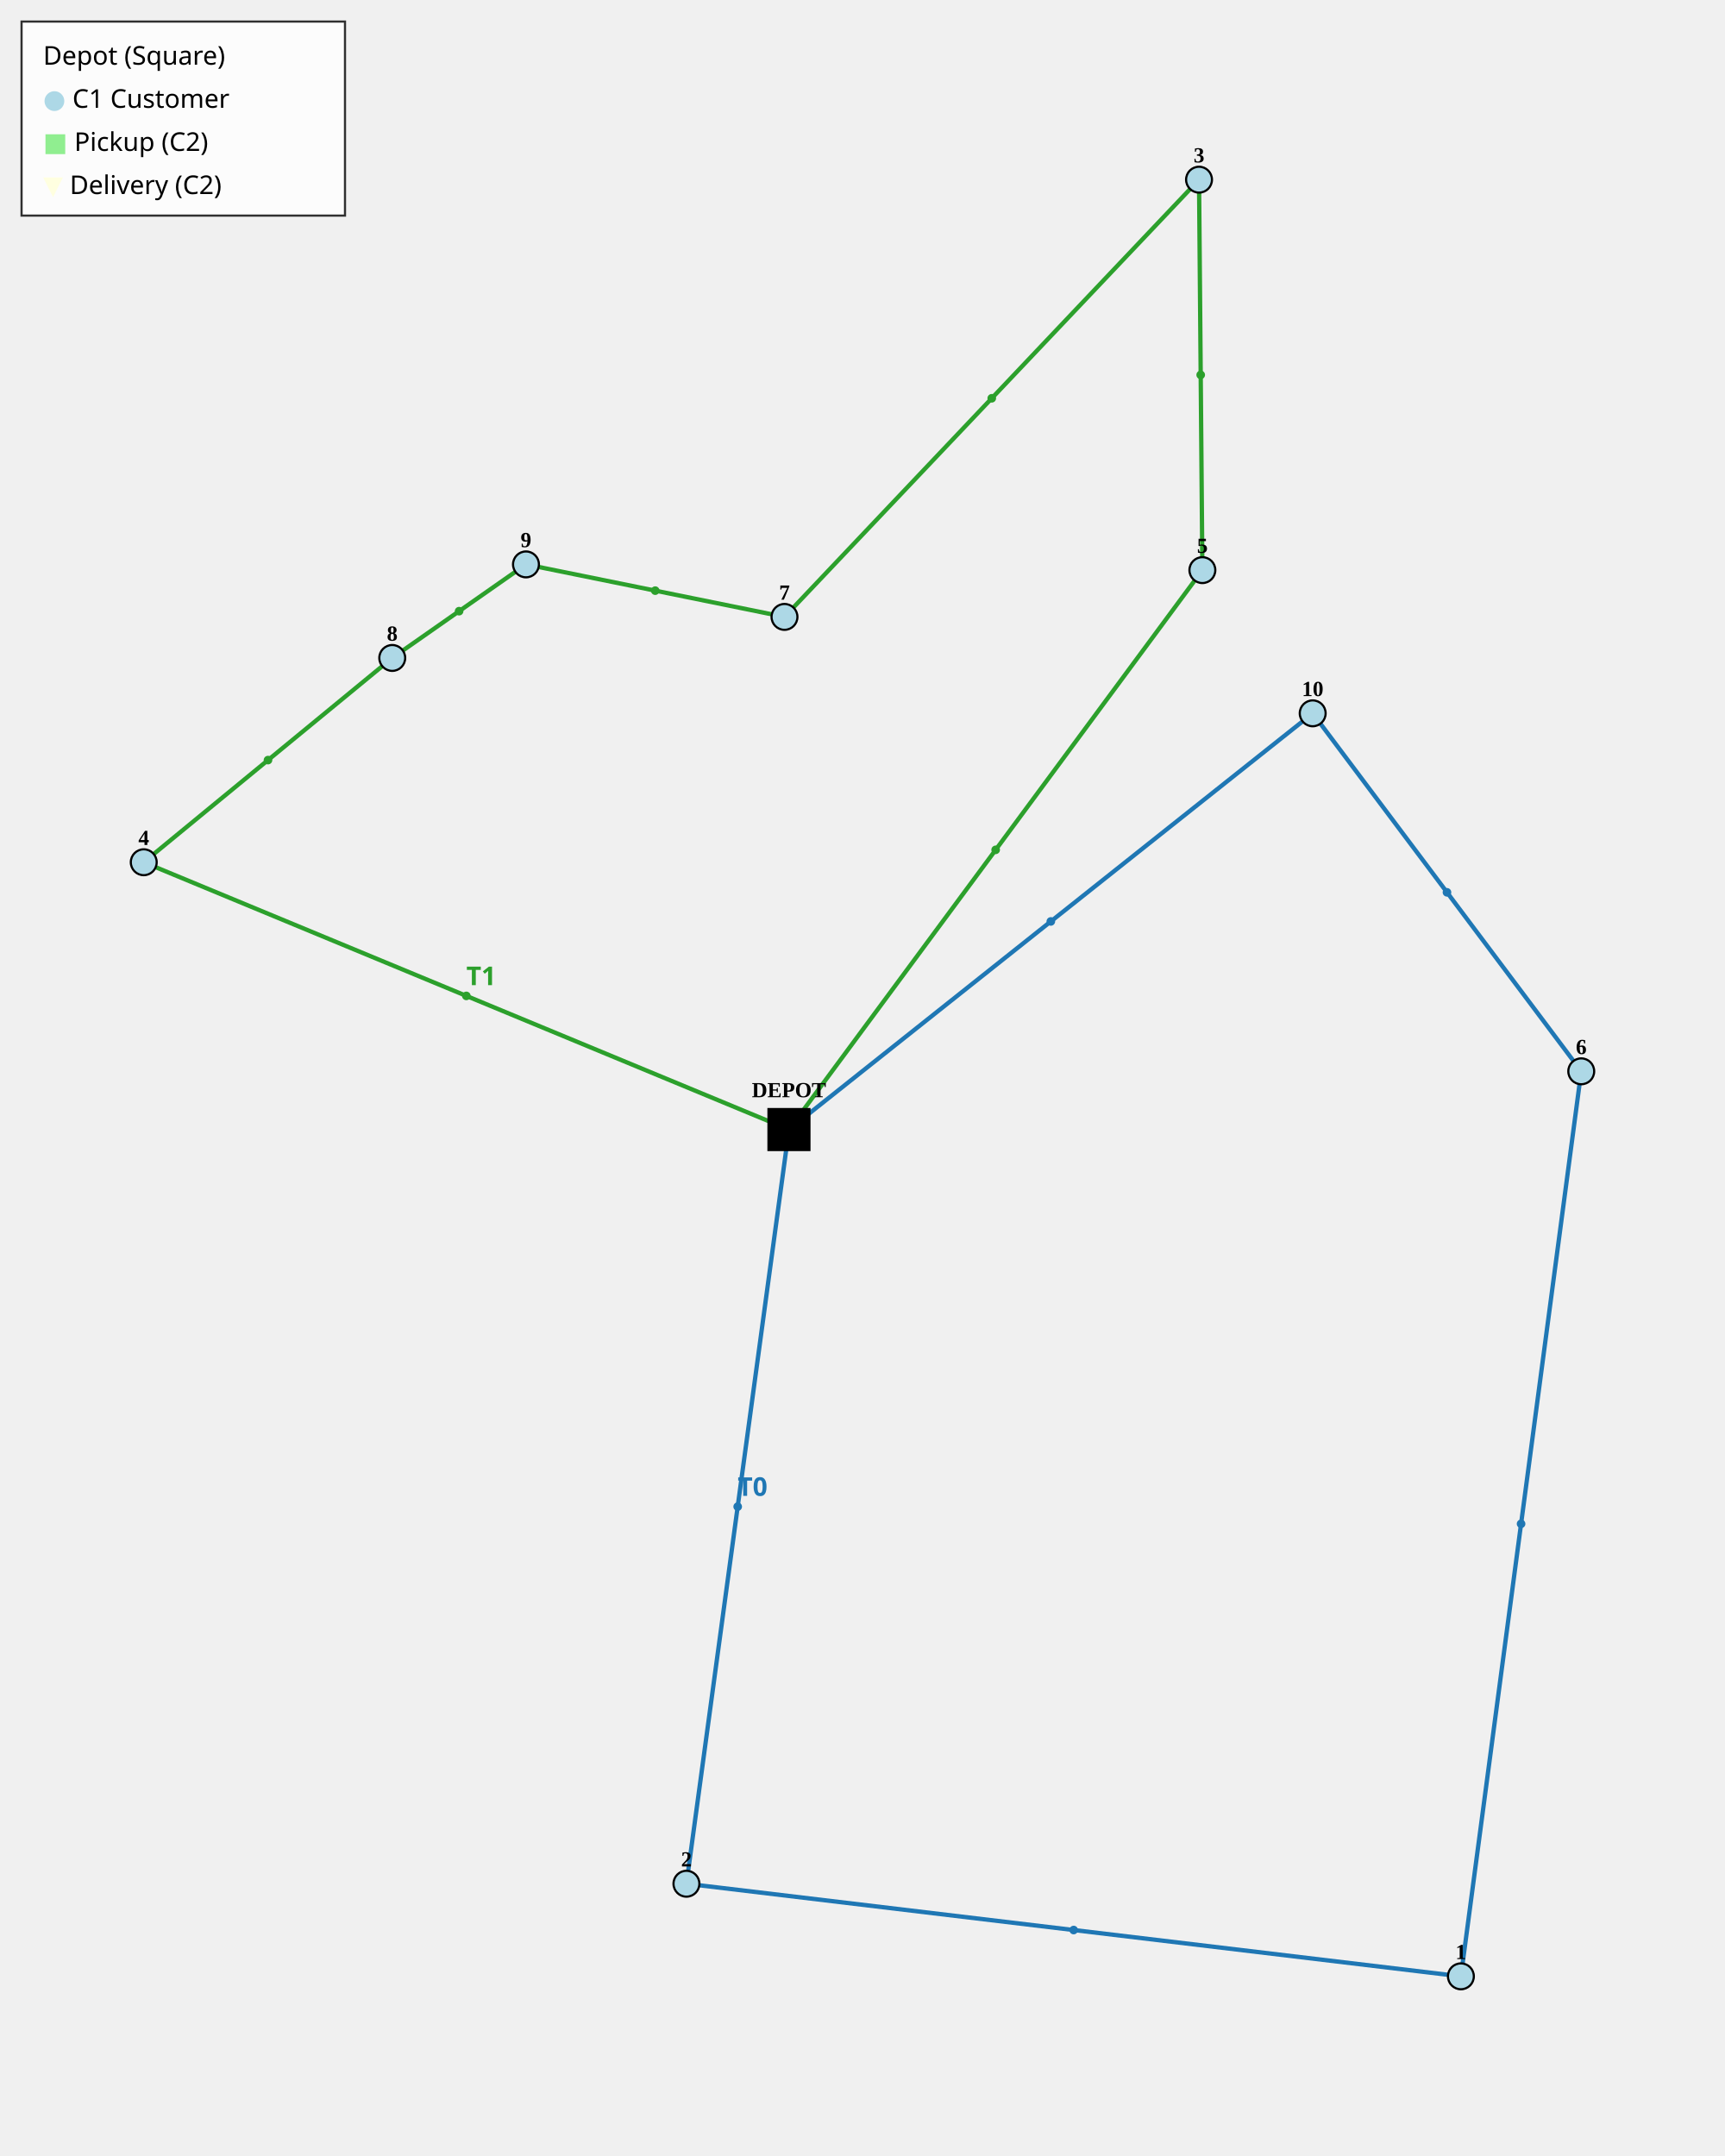
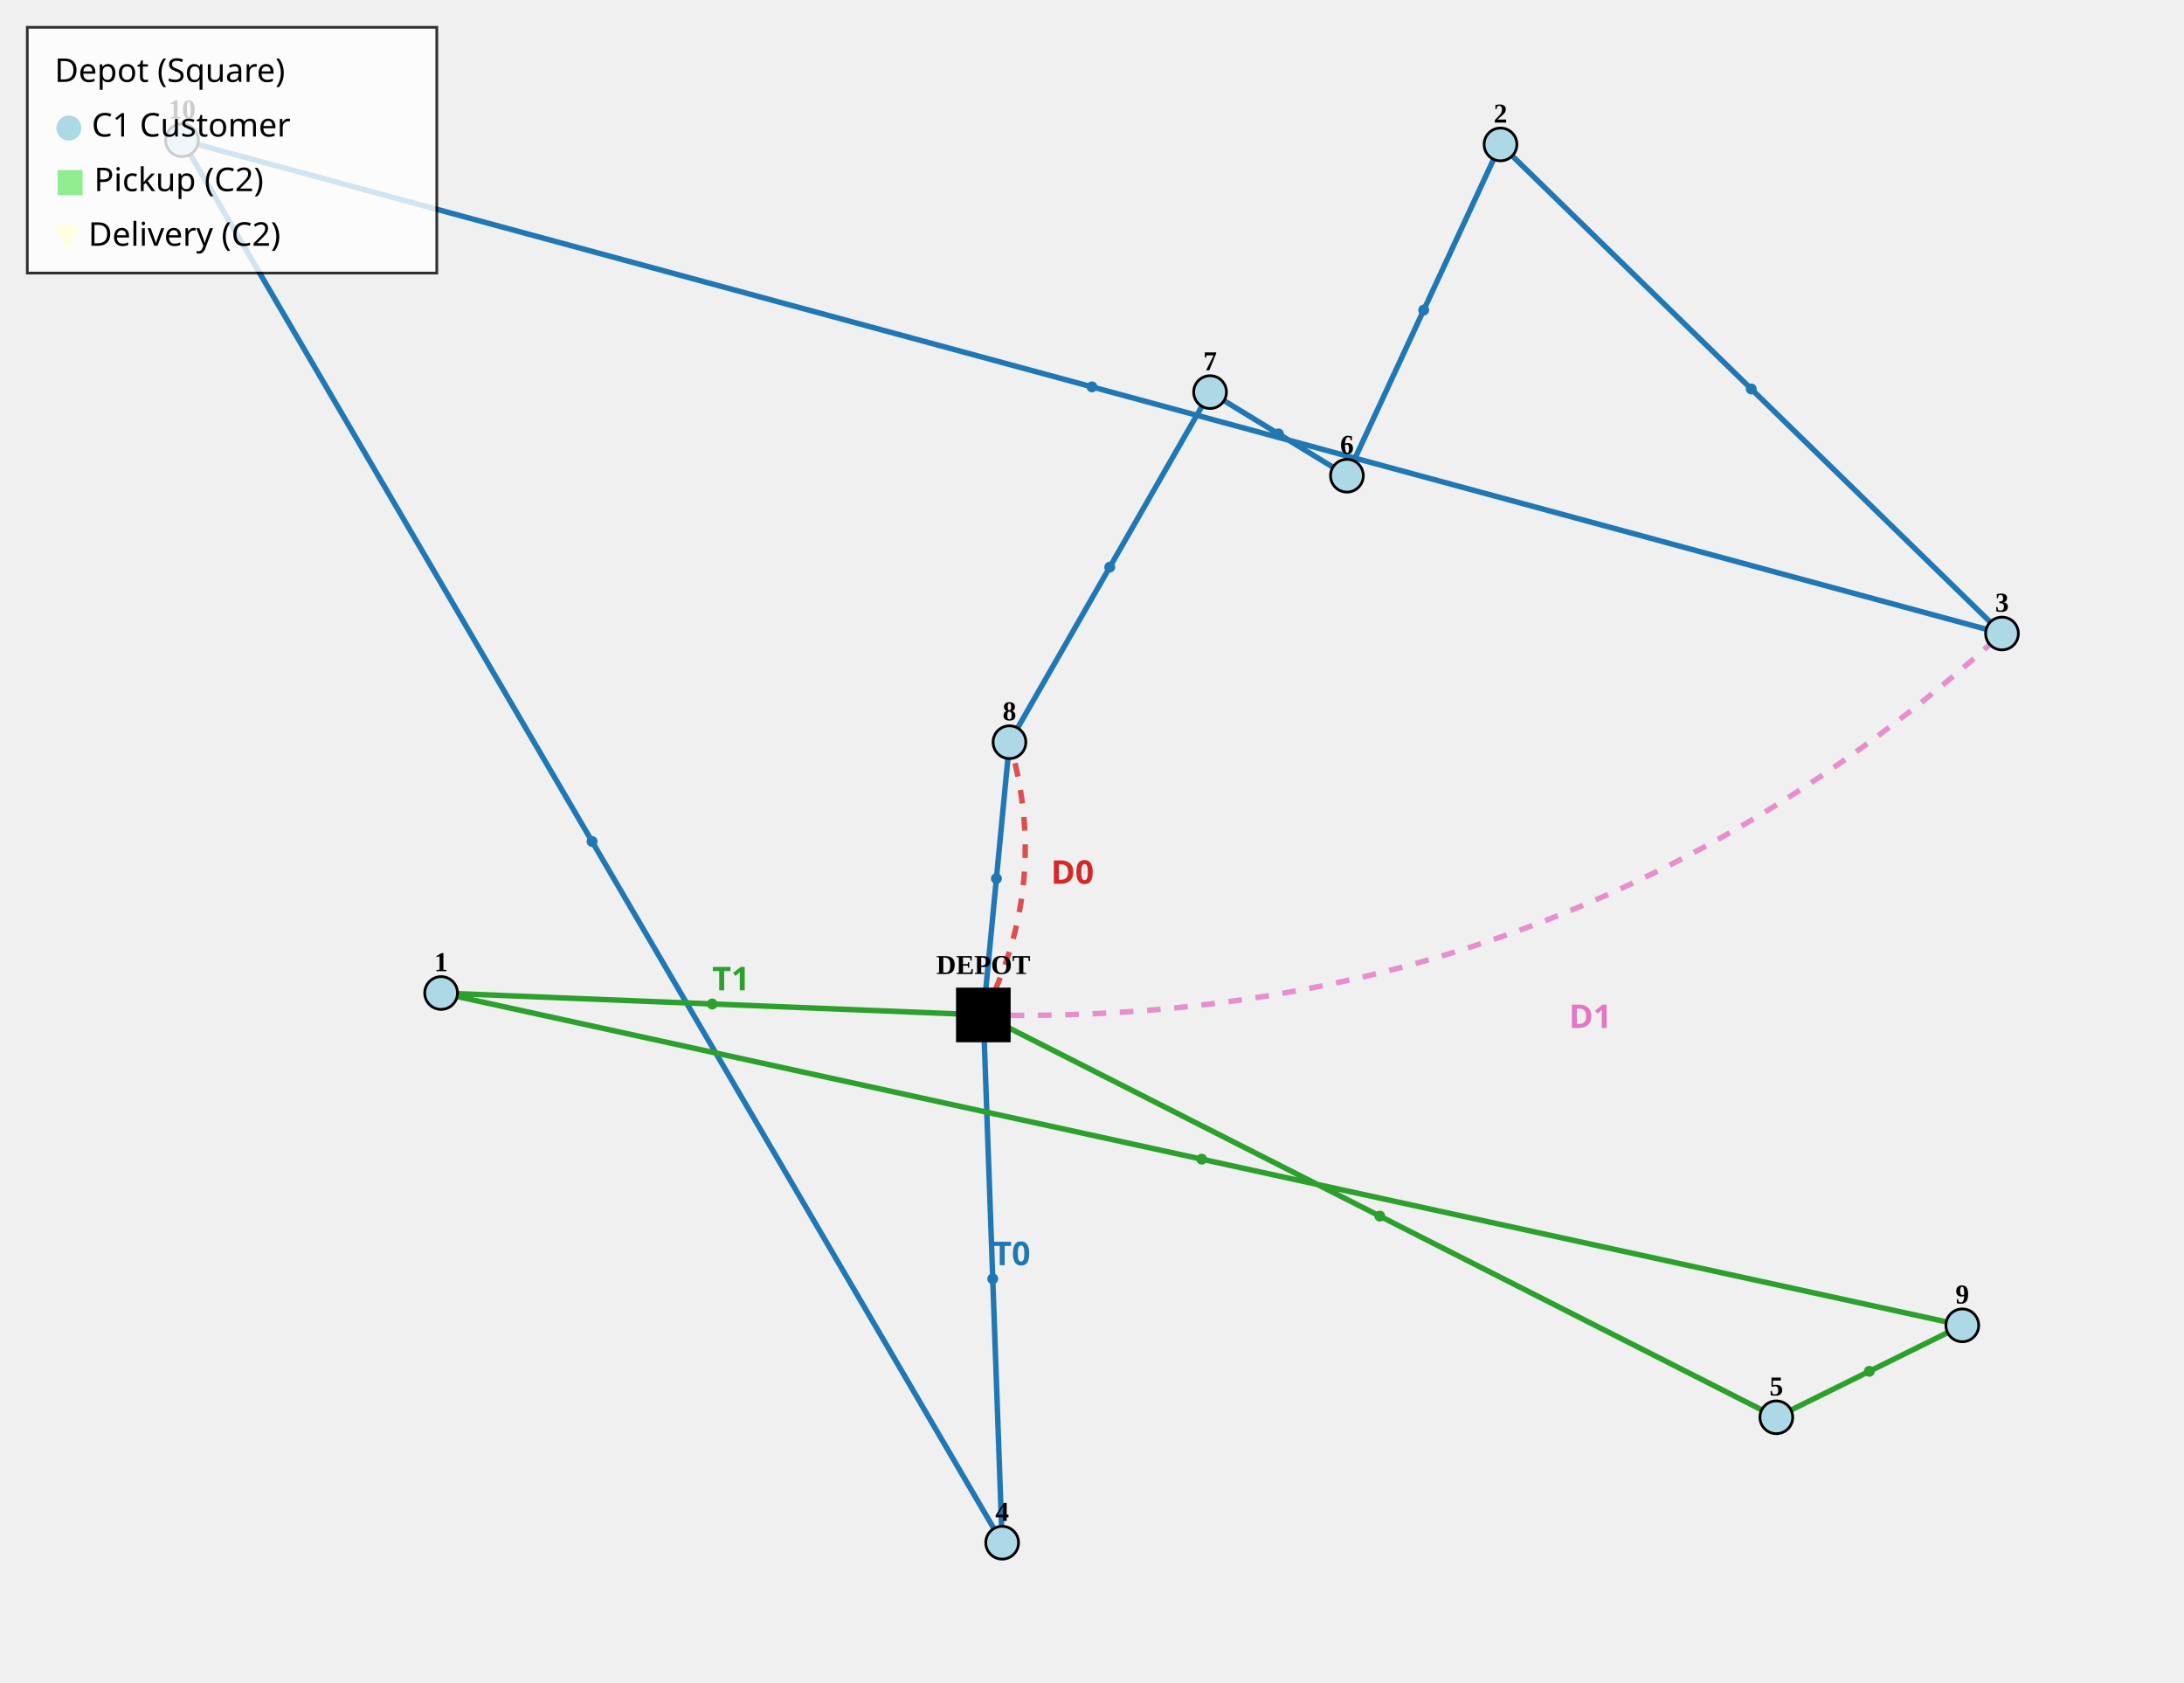
- <svg xmlns="http://www.w3.org/2000/svg" viewBox="0 0 800 1000" style="background-color: white;">
+ <svg xmlns="http://www.w3.org/2000/svg" viewBox="0 0 800 616.303" style="background-color: white;">
  <style>.txt { font-family: sans-serif; font-size: 12px; } .label { font-weight: bold; font-size: 10px; }</style>
-   <polyline points="365.891,523.911 318.346,873.716 677.519,916.667 733.333,496.9 608.786,330.854 365.891,523.911" fill="none" stroke="#1f77b4" stroke-width="2" />
-   <circle cx="342.119" cy="698.813" r="2" fill="#1f77b4" />
-   <text x="342.119" y="693.813" fill="#1f77b4" class="txt" font-weight="bold">T0</text>
-   <circle cx="497.933" cy="895.191" r="2" fill="#1f77b4" />
-   <circle cx="705.426" cy="706.784" r="2" fill="#1f77b4" />
-   <circle cx="671.059" cy="413.877" r="2" fill="#1f77b4" />
-   <circle cx="487.339" cy="427.382" r="2" fill="#1f77b4" />
-   <polyline points="365.891,523.911 66.667,399.929 181.912,305.172 243.928,261.778 363.824,286.132 556.072,83.333 557.623,264.435 365.891,523.911" fill="none" stroke="#2ca02c" stroke-width="2" />
-   <circle cx="216.279" cy="461.92" r="2" fill="#2ca02c" />
-   <text x="216.279" y="456.92" fill="#2ca02c" class="txt" font-weight="bold">T1</text>
-   <circle cx="124.289" cy="352.55" r="2" fill="#2ca02c" />
-   <circle cx="212.92" cy="283.475" r="2" fill="#2ca02c" />
-   <circle cx="303.876" cy="273.955" r="2" fill="#2ca02c" />
-   <circle cx="459.948" cy="184.733" r="2" fill="#2ca02c" />
-   <circle cx="556.848" cy="173.884" r="2" fill="#2ca02c" />
-   <circle cx="461.757" cy="394.173" r="2" fill="#2ca02c" />
-   <rect x="355.891" y="513.911" width="20" height="20" fill="black" />
-   <text x="365.891" y="508.911" text-anchor="middle" class="label">DEPOT</text>
-   <circle cx="677.519" cy="916.667" r="6" fill="lightblue" stroke="black" stroke-width="1" />
-   <text x="677.519" y="908.667" text-anchor="middle" class="label">1</text>
-   <circle cx="318.346" cy="873.716" r="6" fill="lightblue" stroke="black" stroke-width="1" />
-   <text x="318.346" y="865.716" text-anchor="middle" class="label">2</text>
-   <circle cx="556.072" cy="83.333" r="6" fill="lightblue" stroke="black" stroke-width="1" />
-   <text x="556.072" y="75.333" text-anchor="middle" class="label">3</text>
-   <circle cx="66.667" cy="399.929" r="6" fill="lightblue" stroke="black" stroke-width="1" />
-   <text x="66.667" y="391.929" text-anchor="middle" class="label">4</text>
-   <circle cx="557.623" cy="264.435" r="6" fill="lightblue" stroke="black" stroke-width="1" />
-   <text x="557.623" y="256.435" text-anchor="middle" class="label">5</text>
-   <circle cx="733.333" cy="496.9" r="6" fill="lightblue" stroke="black" stroke-width="1" />
-   <text x="733.333" y="488.9" text-anchor="middle" class="label">6</text>
-   <circle cx="363.824" cy="286.132" r="6" fill="lightblue" stroke="black" stroke-width="1" />
-   <text x="363.824" y="278.132" text-anchor="middle" class="label">7</text>
-   <circle cx="181.912" cy="305.172" r="6" fill="lightblue" stroke="black" stroke-width="1" />
-   <text x="181.912" y="297.172" text-anchor="middle" class="label">8</text>
-   <circle cx="243.928" cy="261.778" r="6" fill="lightblue" stroke="black" stroke-width="1" />
-   <text x="243.928" y="253.778" text-anchor="middle" class="label">9</text>
-   <circle cx="608.786" cy="330.854" r="6" fill="lightblue" stroke="black" stroke-width="1" />
-   <text x="608.786" y="322.854" text-anchor="middle" class="label">10</text>
+   <path d="M 360.199,371.68 Q 384.96,323.651 369.767,271.795" fill="none" stroke="#d62728" stroke-width="2" stroke-dasharray="5,5" opacity="0.8" />
+   <text x="384.96" y="323.651" fill="#d62728" class="txt" font-weight="bold">D0</text>
+   <path d="M 360.199,371.68 Q 574.703,376.464 733.333,231.994" fill="none" stroke="#e377c2" stroke-width="2" stroke-dasharray="5,5" opacity="0.8" />
+   <text x="574.703" y="376.464" fill="#e377c2" class="txt" font-weight="bold">D1</text>
+   <polyline points="360.199,371.68 367.088,564.945 66.667,51.359 733.333,231.994 549.636,52.889 493.379,174.206 443.245,143.59 369.767,271.795 360.199,371.68" fill="none" stroke="#1f77b4" stroke-width="2" />
+   <circle cx="363.643" cy="468.312" r="2" fill="#1f77b4" />
+   <text x="363.643" y="463.312" fill="#1f77b4" class="txt" font-weight="bold">T0</text>
+   <circle cx="216.877" cy="308.152" r="2" fill="#1f77b4" />
+   <circle cx="400" cy="141.676" r="2" fill="#1f77b4" />
+   <circle cx="641.485" cy="142.442" r="2" fill="#1f77b4" />
+   <circle cx="521.508" cy="113.548" r="2" fill="#1f77b4" />
+   <circle cx="468.312" cy="158.898" r="2" fill="#1f77b4" />
+   <circle cx="406.506" cy="207.692" r="2" fill="#1f77b4" />
+   <circle cx="364.983" cy="321.737" r="2" fill="#1f77b4" />
+   <polyline points="360.199,371.68 161.577,363.643 718.791,485.343 650.67,519.02 360.199,371.68" fill="none" stroke="#2ca02c" stroke-width="2" />
+   <circle cx="260.888" cy="367.662" r="2" fill="#2ca02c" />
+   <text x="260.888" y="362.662" fill="#2ca02c" class="txt" font-weight="bold">T1</text>
+   <circle cx="440.184" cy="424.493" r="2" fill="#2ca02c" />
+   <circle cx="684.73" cy="502.181" r="2" fill="#2ca02c" />
+   <circle cx="505.434" cy="445.35" r="2" fill="#2ca02c" />
+   <rect x="350.199" y="361.68" width="20" height="20" fill="black" />
+   <text x="360.199" y="356.68" text-anchor="middle" class="label">DEPOT</text>
+   <circle cx="161.577" cy="363.643" r="6" fill="lightblue" stroke="black" stroke-width="1" />
+   <text x="161.577" y="355.643" text-anchor="middle" class="label">1</text>
+   <circle cx="549.636" cy="52.889" r="6" fill="lightblue" stroke="black" stroke-width="1" />
+   <text x="549.636" y="44.889" text-anchor="middle" class="label">2</text>
+   <circle cx="733.333" cy="231.994" r="6" fill="lightblue" stroke="black" stroke-width="1" />
+   <text x="733.333" y="223.994" text-anchor="middle" class="label">3</text>
+   <circle cx="367.088" cy="564.945" r="6" fill="lightblue" stroke="black" stroke-width="1" />
+   <text x="367.088" y="556.945" text-anchor="middle" class="label">4</text>
+   <circle cx="650.67" cy="519.02" r="6" fill="lightblue" stroke="black" stroke-width="1" />
+   <text x="650.67" y="511.02" text-anchor="middle" class="label">5</text>
+   <circle cx="493.379" cy="174.206" r="6" fill="lightblue" stroke="black" stroke-width="1" />
+   <text x="493.379" y="166.206" text-anchor="middle" class="label">6</text>
+   <circle cx="443.245" cy="143.59" r="6" fill="lightblue" stroke="black" stroke-width="1" />
+   <text x="443.245" y="135.59" text-anchor="middle" class="label">7</text>
+   <circle cx="369.767" cy="271.795" r="6" fill="lightblue" stroke="black" stroke-width="1" />
+   <text x="369.767" y="263.795" text-anchor="middle" class="label">8</text>
+   <circle cx="718.791" cy="485.343" r="6" fill="lightblue" stroke="black" stroke-width="1" />
+   <text x="718.791" y="477.343" text-anchor="middle" class="label">9</text>
+   <circle cx="66.667" cy="51.359" r="6" fill="lightblue" stroke="black" stroke-width="1" />
+   <text x="66.667" y="43.359" text-anchor="middle" class="label">10</text>
  <rect x="10" y="10" width="150" height="90" fill="white" stroke="black" opacity="0.8" />
  <text x="20" y="30" class="txt">Depot (Square)</text>
  <text x="20" y="50" class="txt">
    <tspan fill="lightblue">●</tspan> C1 Customer</text>
  <text x="20" y="70" class="txt">
    <tspan fill="lightgreen">■</tspan> Pickup (C2)</text>
  <text x="20" y="90" class="txt">
    <tspan fill="lightyellow">▼</tspan> Delivery (C2)</text>
</svg>
